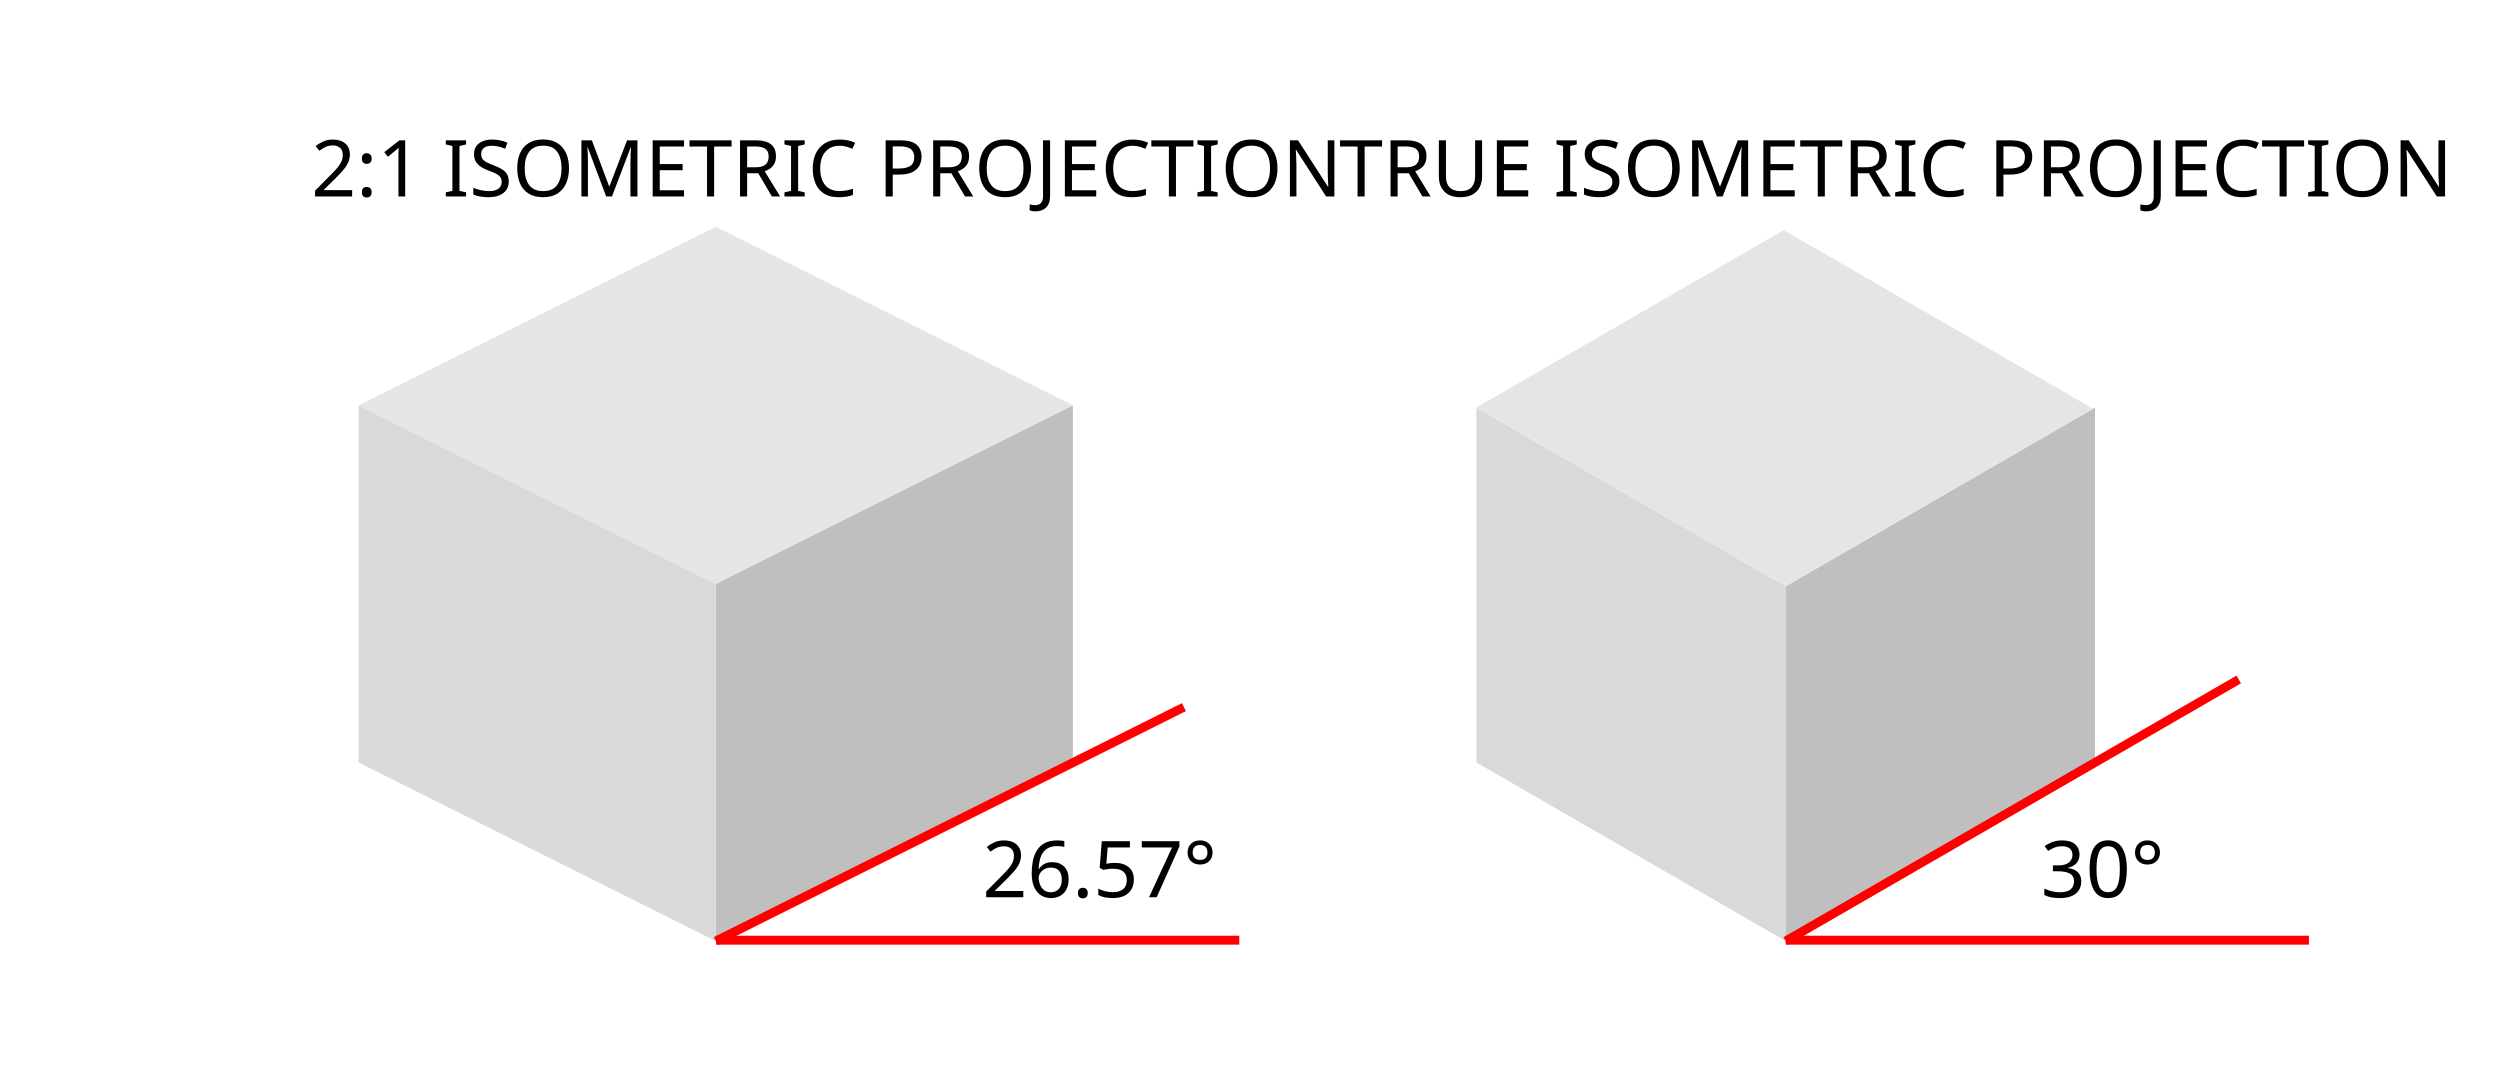
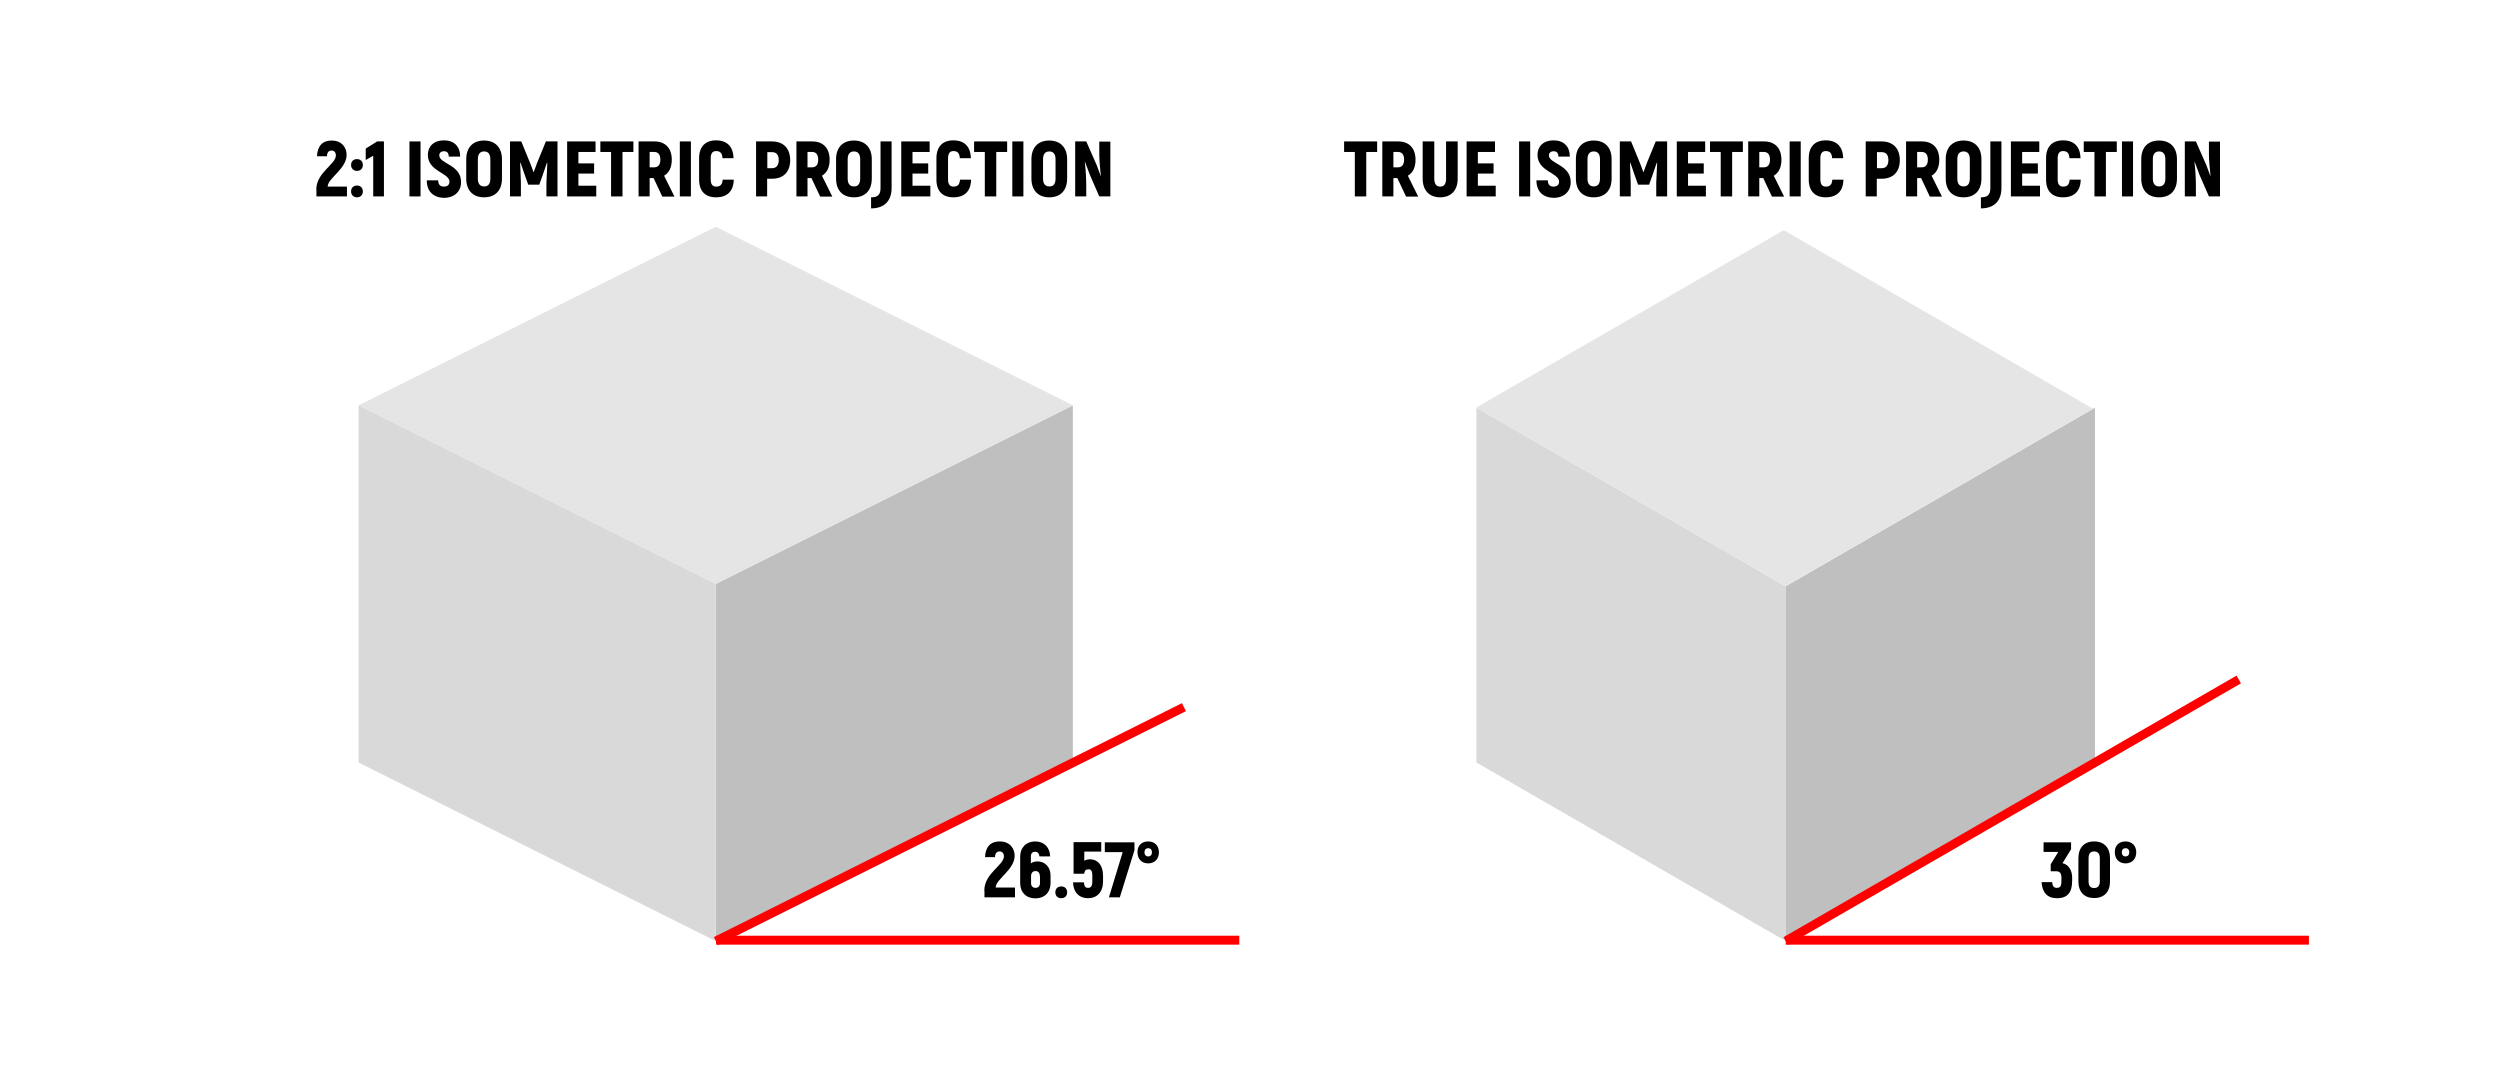
<svg xmlns="http://www.w3.org/2000/svg" version="1.1" x="0px" y="0px" viewBox="0 0 1400 600" style="enable-background:new 0 0 1400 600;" xml:space="preserve">
  <style type="text/css">
	.st0{fill:#BFBFBF;}
	.st1{fill:#E5E5E5;}
	.st2{fill:#D9D9D9;}
- 	.st3{fill:none;}
- 	.st4{font-family:'Akrobat-Black';}
- 	.st5{font-size:44px;}
- 	.st6{fill:none;stroke:#FF0000;stroke-width:5;stroke-miterlimit:10;}
+ 	.st3{fill:none;stroke:#FF0000;stroke-width:5;stroke-miterlimit:10;}
+ 	.st4{display:none;}
</style>
  <g id="Layer_2">
    <g id="XMLID_5_">
      <polygon id="XMLID_6_" class="st0" points="600.8,427 400.8,527 400.8,327 600.8,227   " />
      <polygon id="XMLID_7_" class="st1" points="600.8,227 400.8,327 200.8,227 400.8,127   " />
      <polygon id="XMLID_3_" class="st2" points="400.8,527 200.8,427 200.8,227 400.8,327   " />
    </g>
  </g>
  <g id="Layer_9">
    <polygon id="XMLID_11_" class="st2" points="1000,527 826.8,427 826.8,228.3 1000,328.3  " />
    <polygon id="XMLID_10_" class="st0" points="1173.2,427 1000,527 1000,328.3 1173.2,228.3  " />
    <polygon id="XMLID_9_" class="st1" points="999.9,328.2 826.7,228.2 998.9,128.9 1172.1,228.9  " />
  </g>
  <g id="Layer_5">
-     <rect id="XMLID_4_" x="729.1" y="78.1" class="st3" width="539.7" height="48.7" />
-     <text id="XMLID_8_" transform="matrix(1 0 0 1 749.9781 110.0044)" class="st4 st5">TRUE ISOMETRIC PROJECTION</text>
-     <rect id="XMLID_14_" x="159.6" y="78.1" class="st3" width="481.5" height="48.7" />
-     <text id="XMLID_13_" transform="matrix(1 0 0 1 174.3194 110.0044)" class="st4 st5">2:1 ISOMETRIC PROJECTION</text>
-     <rect id="XMLID_20_" x="359.2" y="470.6" class="st3" width="481.5" height="48.7" />
-     <text id="XMLID_19_" transform="matrix(1 0 0 1 550.1625 502.4863)" class="st4 st5">26.57°</text>
-     <rect id="XMLID_23_" x="929.2" y="470.6" class="st3" width="481.5" height="48.7" />
-     <text id="XMLID_22_" transform="matrix(1 0 0 1 1142.844 502.4863)" class="st4 st5">30°</text>
+     <g id="XMLID_13_">
+       <path id="XMLID_14_" d="M771.1,85.1h-6V110h-6.4V85.1h-6v-5.9h18.5V85.1z" />
+       <path id="XMLID_99_" d="M782.5,99.7h-2.2V110h-6.2V79.2h8.9c6.1,0,9.7,3.8,9.7,10.3c0,4.2-1.5,7.3-4.3,8.9l5.8,11.7h-6.8    L782.5,99.7z M780.3,93.7h2.6c2.2,0,3.4-1.5,3.4-4.3c0-2.8-1.2-4.3-3.4-4.3h-2.6V93.7z" />
+       <path id="XMLID_102_" d="M796.7,100.1V79.2h6.5v20.9c0,2.8,1.1,4.4,3.3,4.4s3.3-1.5,3.3-4.4V79.2h6.5v20.9    c0,6.5-3.7,10.4-9.8,10.4S796.7,106.6,796.7,100.1z" />
+       <path id="XMLID_104_" d="M837.6,104.1v5.9h-16.3V79.2h15.9v5.9h-9.6v6.4h8.8v5.7h-8.8v6.8H837.6z" />
+       <path id="XMLID_106_" d="M856.9,79.2V110h-6.2V79.2H856.9z" />
+       <path id="XMLID_108_" d="M860.4,101h6.4c0,2.5,1.2,3.5,3.2,3.5c2.1,0,3.1-1.2,3.1-2.7c0-5.1-12.1-5.7-12.1-15.1    c0-4.7,3.3-8.1,9-8.1s9.1,3.4,9.1,9.1h-6.4c0-2-0.9-3-2.7-3c-1.6,0-2.6,0.9-2.6,2.3c0,4.8,12.2,5.1,12.2,15c0,5.1-3.6,8.8-9.7,8.8    C864.1,110.6,860.4,107.2,860.4,101z" />
+       <path id="XMLID_110_" d="M882.5,100V89.2c0-6.6,3.7-10.5,10-10.5s10,3.9,10,10.5V100c0,6.6-3.7,10.5-10,10.5    S882.5,106.6,882.5,100z M896,100V89.2c0-2.9-1.2-4.4-3.5-4.4s-3.5,1.5-3.5,4.4V100c0,2.9,1.2,4.4,3.5,4.4S896,102.9,896,100z" />
+       <path id="XMLID_113_" d="M933.6,79.2V110h-6.1v-7.6c0.2-3.7,0.3-7.5,0.5-11.2l-0.2-0.1l-2.8,8.1l-1.5,4.2h-6.2l-1.5-4.2l-2.8-8.1    l-0.2,0.1c0.1,3.7,0.3,7.5,0.4,11.2v7.6h-6.1V79.2h6.3l4.8,11.7c0.6,1.5,1.7,4.2,2,5.4h0.2c0.4-1.1,1.4-3.8,2-5.4l4.8-11.7H933.6z    " />
+       <path id="XMLID_115_" d="M955.3,104.1v5.9H939V79.2h15.9v5.9h-9.6v6.4h8.8v5.7h-8.8v6.8H955.3z" />
+       <path id="XMLID_117_" d="M976,85.1h-6V110h-6.4V85.1h-6v-5.9H976V85.1z" />
+       <path id="XMLID_119_" d="M987.4,99.7h-2.2V110H979V79.2h8.9c6.1,0,9.7,3.8,9.7,10.3c0,4.2-1.5,7.3-4.3,8.9l5.8,11.7h-6.8    L987.4,99.7z M985.2,93.7h2.6c2.2,0,3.4-1.5,3.4-4.3c0-2.8-1.2-4.3-3.4-4.3h-2.6V93.7z" />
+       <path id="XMLID_122_" d="M1008.4,79.2V110h-6.2V79.2H1008.4z" />
+       <path id="XMLID_124_" d="M1012.9,100.6v-12c0-6.5,3.5-10,9.5-10c6.2,0,9.6,3.5,9.8,10h-6.2c-0.2-2.8-1.2-4-3.6-4c-1.9,0-3,1.2-3,4    v12c0,2.6,1.1,3.9,3,3.9c2.4,0,3.5-1.1,3.7-3.9h6.2c-0.1,6.5-3.7,9.9-9.9,9.9C1016.5,110.5,1012.9,107.1,1012.9,100.6z" />
+       <path id="XMLID_126_" d="M1063.9,89.7c0,6.6-3.8,10.4-10.2,10.4h-2.7v9.9h-6.2V79.2h8.9C1060.1,79.2,1063.9,83.1,1063.9,89.7z     M1057.5,89.7c0-3-1.3-4.5-3.8-4.5h-2.6v9h2.6C1056.1,94.2,1057.5,92.6,1057.5,89.7z" />
+       <path id="XMLID_129_" d="M1075.8,99.7h-2.2V110h-6.2V79.2h8.9c6.1,0,9.7,3.8,9.7,10.3c0,4.2-1.5,7.3-4.3,8.9l5.8,11.7h-6.8    L1075.8,99.7z M1073.6,93.7h2.6c2.2,0,3.4-1.5,3.4-4.3c0-2.8-1.2-4.3-3.4-4.3h-2.6V93.7z" />
+       <path id="XMLID_133_" d="M1089.6,100V89.2c0-6.6,3.7-10.5,10-10.5s10,3.9,10,10.5V100c0,6.6-3.7,10.5-10,10.5    S1089.6,106.6,1089.6,100z M1103.1,100V89.2c0-2.9-1.2-4.4-3.5-4.4s-3.5,1.5-3.5,4.4V100c0,2.9,1.2,4.4,3.5,4.4    S1103.1,102.9,1103.1,100z" />
+       <path id="XMLID_139_" d="M1109.3,110.5c3.4,0,5.3-1.1,5.3-5.2V79.2h6.2v26.1c0,7-3.9,11.4-11.5,11.4V110.5z" />
+       <path id="XMLID_141_" d="M1142.4,104.1v5.9h-16.3V79.2h15.9v5.9h-9.6v6.4h8.8v5.7h-8.8v6.8H1142.4z" />
+       <path id="XMLID_143_" d="M1145.8,100.6v-12c0-6.5,3.5-10,9.5-10c6.2,0,9.6,3.5,9.8,10h-6.2c-0.2-2.8-1.2-4-3.6-4c-1.9,0-3,1.2-3,4    v12c0,2.6,1.1,3.9,3,3.9c2.4,0,3.5-1.1,3.7-3.9h6.2c-0.1,6.5-3.7,9.9-9.9,9.9C1149.3,110.5,1145.8,107.1,1145.8,100.6z" />
+       <path id="XMLID_145_" d="M1185.3,85.1h-6V110h-6.4V85.1h-6v-5.9h18.5V85.1z" />
+       <path id="XMLID_147_" d="M1194.5,79.2V110h-6.2V79.2H1194.5z" />
+       <path id="XMLID_149_" d="M1199.1,100V89.2c0-6.6,3.7-10.5,10-10.5s10,3.9,10,10.5V100c0,6.6-3.7,10.5-10,10.5    S1199.1,106.6,1199.1,100z M1212.6,100V89.2c0-2.9-1.2-4.4-3.5-4.4s-3.5,1.5-3.5,4.4V100c0,2.9,1.2,4.4,3.5,4.4    S1212.6,102.9,1212.6,100z" />
+       <path id="XMLID_152_" d="M1243.2,79.2V110h-6.2l-5.2-11.9l-2.8-7.5l-0.1,0.1c0.5,3.9,0.8,9.6,0.8,13.1v6.2h-6.2V79.2h6.2l5.9,13.4    c0.7,1.9,1.5,4,2.2,5.9l0.1-0.1c-0.5-3.9-0.9-9.2-0.9-12v-7.1H1243.2z" />
+     </g>
+     <g id="XMLID_19_">
+       <path id="XMLID_20_" d="M177.1,106.3c0-9.8,11-14.2,11-19.3c0-1.3-0.7-2.7-2.4-2.7c-1.6,0-2.6,1.1-2.6,3.2h-5.6    c0.3-5.9,3.2-8.8,8.2-8.8c5.9,0,8.4,4.1,8.4,8c0,7.9-10.6,13.1-10.6,17.8h10.8v5.5h-17.1V106.3z" />
+       <path id="XMLID_49_" d="M196.6,92.4c0-2,1.3-3.3,3.3-3.3c2,0,3.3,1.3,3.3,3.3c0,2-1.3,3.3-3.3,3.3C198,95.7,196.6,94.3,196.6,92.4    z M196.6,107.2c0-2,1.3-3.3,3.3-3.3c2,0,3.3,1.3,3.3,3.3c0,2-1.3,3.3-3.3,3.3C198,110.5,196.6,109.2,196.6,107.2z" />
+       <path id="XMLID_52_" d="M215,79.2V110H209V87.2l-4.2,2.4v-6.4l6.4-4H215z" />
+       <path id="XMLID_54_" d="M235.5,79.2V110h-6.2V79.2H235.5z" />
+       <path id="XMLID_56_" d="M239,101h6.4c0,2.5,1.2,3.5,3.2,3.5c2.1,0,3.1-1.2,3.1-2.7c0-5.1-12.1-5.7-12.1-15.1c0-4.7,3.3-8.1,9-8.1    s9.1,3.4,9.1,9.1h-6.4c0-2-0.9-3-2.7-3c-1.6,0-2.6,0.9-2.6,2.3c0,4.8,12.2,5.1,12.2,15c0,5.1-3.6,8.8-9.7,8.8    C242.7,110.6,239,107.2,239,101z" />
+       <path id="XMLID_58_" d="M261.1,100V89.2c0-6.6,3.7-10.5,10-10.5c6.2,0,10,3.9,10,10.5V100c0,6.6-3.7,10.5-10,10.5    C264.8,110.5,261.1,106.6,261.1,100z M274.6,100V89.2c0-2.9-1.2-4.4-3.5-4.4c-2.3,0-3.5,1.5-3.5,4.4V100c0,2.9,1.2,4.4,3.5,4.4    C273.4,104.5,274.6,102.9,274.6,100z" />
+       <path id="XMLID_61_" d="M312.2,79.2V110H306v-7.6c0.2-3.7,0.3-7.5,0.5-11.2l-0.2-0.1l-2.8,8.1l-1.5,4.2h-6.2l-1.5-4.2l-2.8-8.1    l-0.2,0.1c0.1,3.7,0.3,7.5,0.4,11.2v7.6h-6.1V79.2h6.3l4.8,11.7c0.6,1.5,1.7,4.2,2,5.4h0.2c0.4-1.1,1.4-3.8,2-5.4l4.8-11.7H312.2z    " />
+       <path id="XMLID_63_" d="M333.9,104.1v5.9h-16.3V79.2h15.9v5.9h-9.6v6.4h8.8v5.7h-8.8v6.8H333.9z" />
+       <path id="XMLID_65_" d="M354.6,85.1h-6V110h-6.4V85.1h-6v-5.9h18.5V85.1z" />
+       <path id="XMLID_67_" d="M366,99.7h-2.2V110h-6.2V79.2h8.9c6.1,0,9.7,3.8,9.7,10.3c0,4.2-1.5,7.3-4.3,8.9l5.8,11.7h-6.8L366,99.7z     M363.8,93.7h2.6c2.2,0,3.4-1.5,3.4-4.3c0-2.8-1.2-4.3-3.4-4.3h-2.6V93.7z" />
+       <path id="XMLID_70_" d="M386.9,79.2V110h-6.2V79.2H386.9z" />
+       <path id="XMLID_72_" d="M391.5,100.6v-12c0-6.5,3.5-10,9.5-10c6.2,0,9.6,3.5,9.8,10h-6.2c-0.2-2.8-1.2-4-3.6-4c-1.9,0-3,1.2-3,4    v12c0,2.6,1.1,3.9,3,3.9c2.4,0,3.5-1.1,3.7-3.9h6.2c-0.1,6.5-3.7,9.9-9.9,9.9C395,110.5,391.5,107.1,391.5,100.6z" />
+       <path id="XMLID_74_" d="M442.5,89.7c0,6.6-3.8,10.4-10.2,10.4h-2.7v9.9h-6.2V79.2h8.9C438.7,79.2,442.5,83.1,442.5,89.7z     M436.1,89.7c0-3-1.3-4.5-3.8-4.5h-2.6v9h2.6C434.7,94.2,436.1,92.6,436.1,89.7z" />
+       <path id="XMLID_77_" d="M454.4,99.7h-2.2V110h-6.2V79.2h8.9c6.1,0,9.7,3.8,9.7,10.3c0,4.2-1.5,7.3-4.3,8.9l5.8,11.7h-6.8    L454.4,99.7z M452.2,93.7h2.6c2.2,0,3.4-1.5,3.4-4.3c0-2.8-1.2-4.3-3.4-4.3h-2.6V93.7z" />
+       <path id="XMLID_80_" d="M468.2,100V89.2c0-6.6,3.7-10.5,10-10.5c6.2,0,10,3.9,10,10.5V100c0,6.6-3.7,10.5-10,10.5    C471.9,110.5,468.2,106.6,468.2,100z M481.7,100V89.2c0-2.9-1.2-4.4-3.5-4.4c-2.3,0-3.5,1.5-3.5,4.4V100c0,2.9,1.2,4.4,3.5,4.4    C480.5,104.5,481.7,102.9,481.7,100z" />
+       <path id="XMLID_83_" d="M487.8,110.5c3.4,0,5.3-1.1,5.3-5.2V79.2h6.2v26.1c0,7-3.9,11.4-11.5,11.4V110.5z" />
+       <path id="XMLID_85_" d="M521,104.1v5.9h-16.3V79.2h15.9v5.9h-9.6v6.4h8.8v5.7h-8.8v6.8H521z" />
+       <path id="XMLID_87_" d="M524.4,100.6v-12c0-6.5,3.5-10,9.5-10c6.2,0,9.6,3.5,9.8,10h-6.2c-0.2-2.8-1.2-4-3.6-4c-1.9,0-3,1.2-3,4    v12c0,2.6,1.1,3.9,3,3.9c2.4,0,3.5-1.1,3.7-3.9h6.2c-0.1,6.5-3.7,9.9-9.9,9.9C527.9,110.5,524.4,107.1,524.4,100.6z" />
+       <path id="XMLID_89_" d="M563.9,85.1h-6V110h-6.4V85.1h-6v-5.9h18.5V85.1z" />
+       <path id="XMLID_91_" d="M573.1,79.2V110h-6.2V79.2H573.1z" />
+       <path id="XMLID_93_" d="M577.6,100V89.2c0-6.6,3.7-10.5,10-10.5c6.2,0,10,3.9,10,10.5V100c0,6.6-3.7,10.5-10,10.5    C581.4,110.5,577.6,106.6,577.6,100z M591.1,100V89.2c0-2.9-1.2-4.4-3.5-4.4c-2.3,0-3.5,1.5-3.5,4.4V100c0,2.9,1.2,4.4,3.5,4.4    C590,104.5,591.1,102.9,591.1,100z" />
+       <path id="XMLID_96_" d="M621.8,79.2V110h-6.2l-5.2-11.9l-2.8-7.5l-0.1,0.1c0.5,3.9,0.8,9.6,0.8,13.1v6.2h-6.2V79.2h6.2l5.9,13.4    c0.7,1.9,1.5,4,2.2,5.9l0.1-0.1c-0.5-3.9-0.9-9.2-0.9-12v-7.1H621.8z" />
+     </g>
+     <g id="XMLID_22_">
+       <path id="XMLID_23_" d="M551.2,498.8c0-9.8,11-14.2,11-19.3c0-1.3-0.7-2.7-2.4-2.7c-1.6,0-2.6,1.1-2.6,3.2h-5.6    c0.3-5.9,3.2-8.8,8.2-8.8c5.9,0,8.4,4.1,8.4,8c0,7.9-10.6,13.1-10.6,17.8h10.8v5.5h-17.1V498.8z" />
+       <path id="XMLID_34_" d="M588.3,490.2v4.4c0,5.1-3.4,8.5-8.5,8.5c-5.1,0-8.5-3.4-8.5-8.5v-14.9c0-5.1,3.4-8.5,8.4-8.5    c5,0,8.2,3.3,8.4,8.4h-6c-0.2-1.6-0.9-2.6-2.4-2.6s-2.4,0.8-2.4,2.6v3.9c0.9-0.7,2.2-1.1,3.5-1.1    C585.3,482.3,588.3,485.7,588.3,490.2z M582.3,490.6c0-1.8-0.9-2.8-2.4-2.8c-1.6,0-2.5,1.1-2.5,2.8v3.9c0,1.7,0.9,2.7,2.5,2.7    c1.5,0,2.5-1,2.5-2.7V490.6z" />
+       <path id="XMLID_39_" d="M591,499.7c0-2,1.3-3.3,3.3-3.3c2,0,3.3,1.3,3.3,3.3c0,2-1.3,3.3-3.3,3.3C592.3,503,591,501.7,591,499.7z" />
+       <path id="XMLID_41_" d="M617.7,490.4v3.2c0,6-3.4,9.4-8.4,9.4s-8.3-3.4-8.4-8.9h6.1c0.1,2.3,0.9,3.1,2.3,3.1    c1.5,0,2.4-0.8,2.4-3.5v-3.4c0-2.7-0.8-3.5-2.1-3.5c-1.4,0-2.2,0.6-2.5,2.5h-5.9v-17.7h15.5v5.3h-9.5v5.1c0.9-0.5,2.1-0.8,3.2-0.8    C614.7,481.2,617.7,484.5,617.7,490.4z" />
+       <path id="XMLID_43_" d="M635.3,471.7v4.4l-8.2,26.4H621l7.7-25.3h-10v-5.5H635.3z" />
+       <path id="XMLID_45_" d="M643,471.2c3.7,0,6,2.5,6,6.1c0,3.7-2.4,6.2-6,6.2c-3.7,0-6-2.5-6-6.2C636.9,473.6,639.3,471.2,643,471.2z     M643,479.6c1.3,0,2.1-0.9,2.1-2.3s-0.8-2.3-2.1-2.3c-1.3,0-2.1,0.9-2.1,2.3S641.7,479.6,643,479.6z" />
+     </g>
+     <g id="XMLID_2_">
+       <path id="XMLID_25_" d="M1160.4,491.3v1.9c0,6.4-2.4,9.8-8.5,9.8c-5.5,0-8.3-3.3-8.6-9h5.9c0.2,2.1,0.8,3.2,2.6,3.2    c2.2,0,2.6-1.3,2.6-4.1v-1.5c0-2.9-1.1-3.7-3.1-3.7h-2.9V484l4.2-6.9h-8.2v-5.4h15.4v3.9l-4.8,7.8    C1158.4,484,1160.4,487.6,1160.4,491.3z" />
+       <path id="XMLID_27_" d="M1163.9,493.6v-13c0-5.9,3.3-9.4,8.8-9.4c5.6,0,8.9,3.5,8.9,9.4v13c0,5.9-3.3,9.3-8.9,9.3    C1167.2,502.9,1163.9,499.5,1163.9,493.6z M1175.9,493.6v-13c0-2.5-1.1-3.8-3.2-3.8s-3.1,1.3-3.1,3.8v13c0,2.5,1.1,3.7,3.1,3.7    S1175.9,496.1,1175.9,493.6z" />
+       <path id="XMLID_30_" d="M1190.3,471.2c3.7,0,6,2.5,6,6.1c0,3.7-2.4,6.2-6,6.2s-6-2.5-6-6.2    C1184.2,473.6,1186.6,471.2,1190.3,471.2z M1190.3,479.6c1.3,0,2.1-0.9,2.1-2.3s-0.8-2.3-2.1-2.3s-2.1,0.9-2.1,2.3    S1189,479.6,1190.3,479.6z" />
+     </g>
  </g>
  <g id="Layer_6">
-     <line id="XMLID_15_" class="st6" x1="401" y1="526.5" x2="694" y2="526.5" />
-     <line id="XMLID_16_" class="st6" x1="400.9" y1="527" x2="663" y2="396" />
-     <line id="XMLID_17_" class="st6" x1="1000" y1="526.5" x2="1293" y2="526.5" />
-     <line id="XMLID_18_" class="st6" x1="1000" y1="527" x2="1253.7" y2="380.5" />
+     <line id="XMLID_15_" class="st3" x1="401" y1="526.5" x2="694" y2="526.5" />
+     <line id="XMLID_16_" class="st3" x1="400.9" y1="527" x2="663" y2="396" />
+     <line id="XMLID_17_" class="st3" x1="1000" y1="526.5" x2="1293" y2="526.5" />
+     <line id="XMLID_18_" class="st3" x1="1000" y1="527" x2="1253.7" y2="380.5" />
  </g>
+   <g id="Layer_4" class="st4">
+ </g>
</svg>
